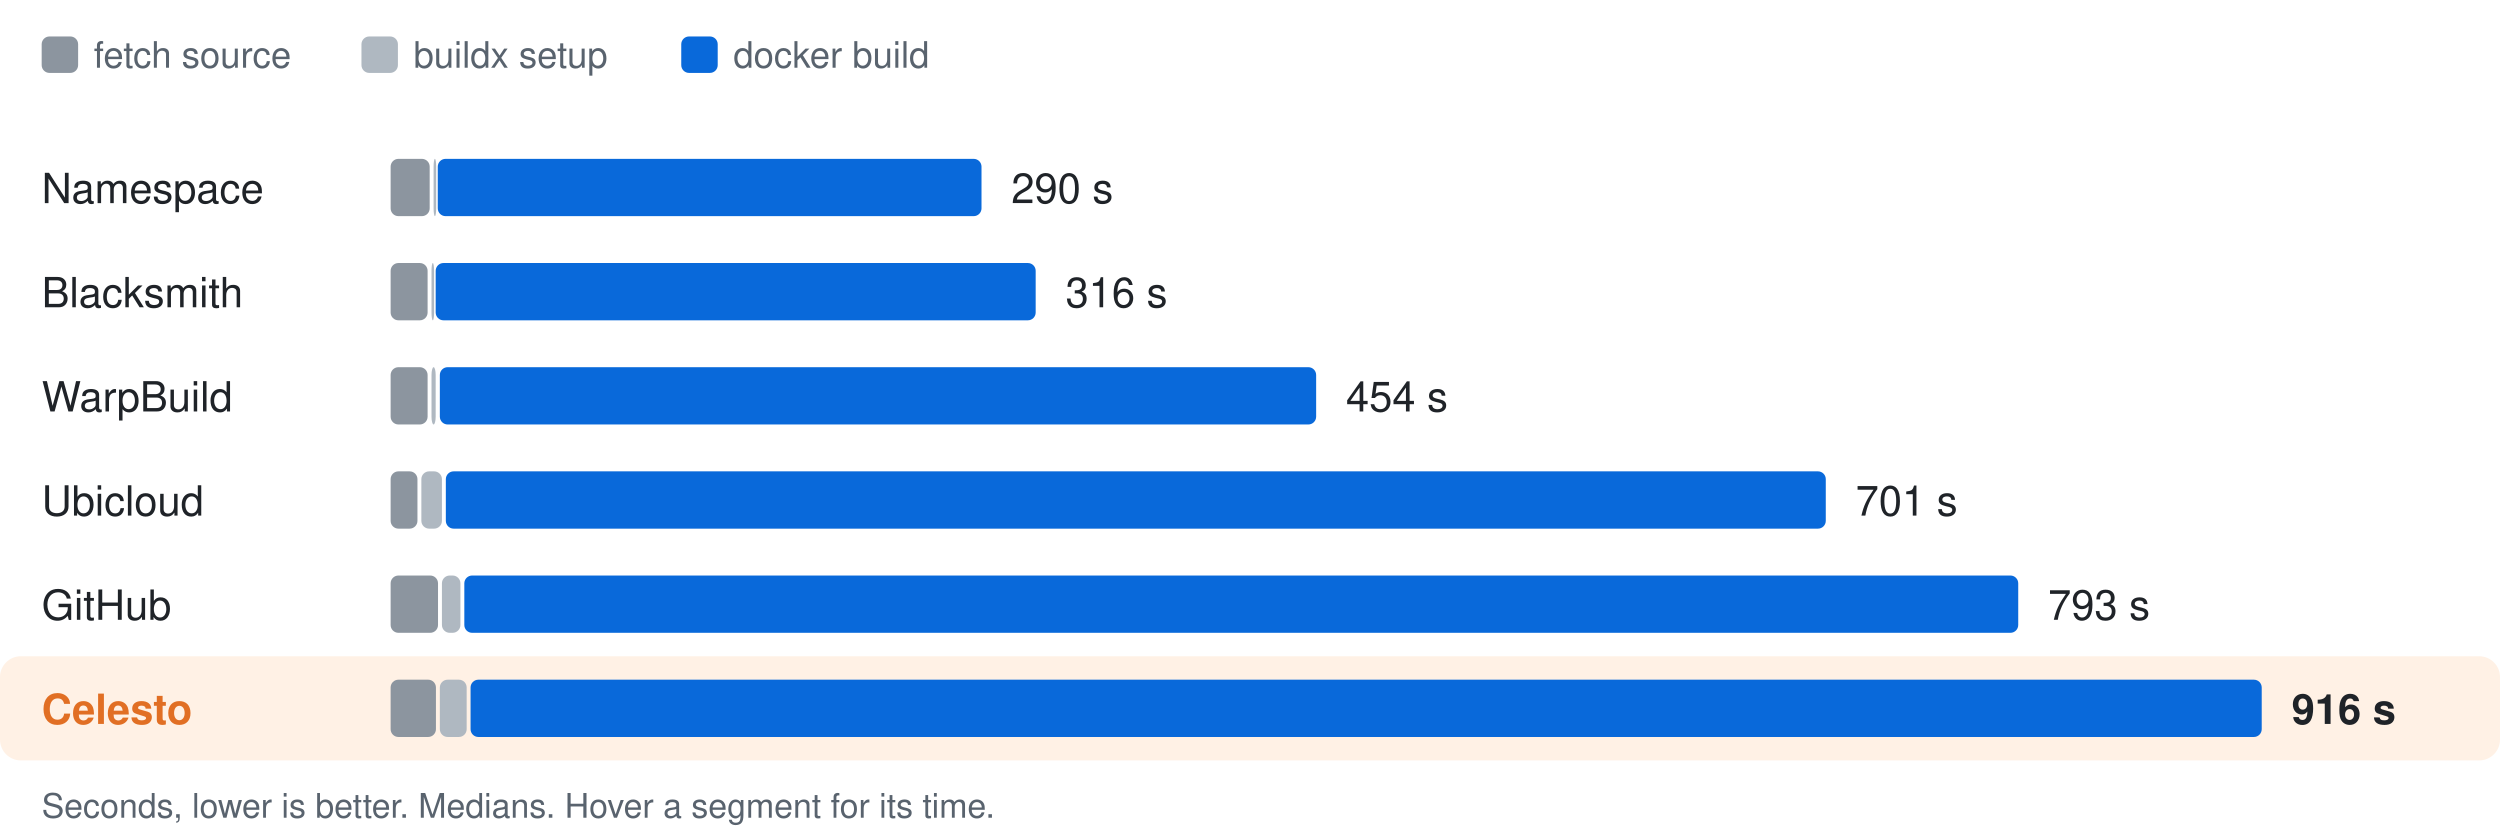
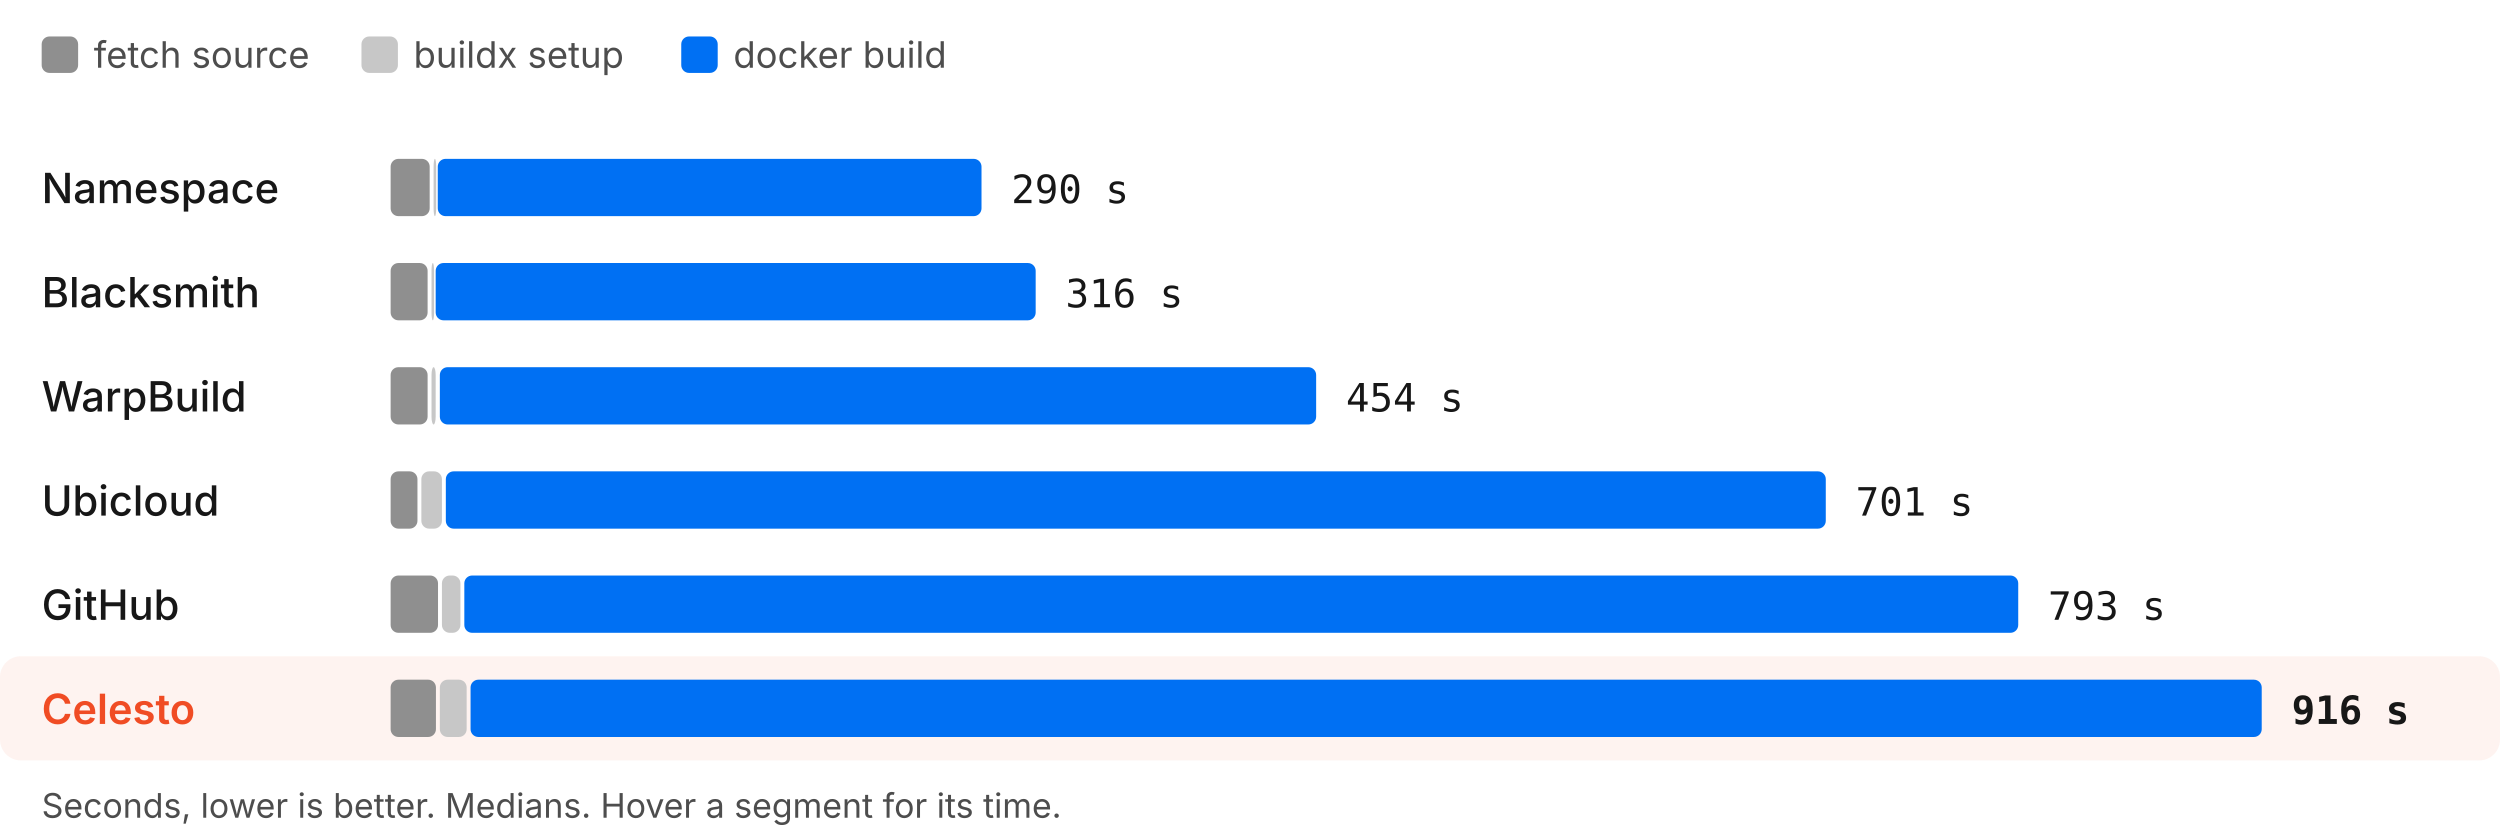
- <svg xmlns="http://www.w3.org/2000/svg" viewBox="0 0 960 322" font-family="-apple-system,BlinkMacSystemFont,Segoe UI,Helvetica,Arial,sans-serif">
-   <style>.t{fill:#1f2328}.m{fill:#59636e}.hl{fill:#fff1e5}</style>
-   <rect x="16" y="14" width="14" height="14" rx="3" fill="#8c959f" />
+ <svg xmlns="http://www.w3.org/2000/svg" viewBox="0 0 960 322" font-family="Geist,Inter,-apple-system,BlinkMacSystemFont,Segoe UI,sans-serif">
+   <style>.t{fill:#171717}.m{fill:#4d4d4d}.hl{fill:#F04C24;fill-opacity:.07}.n{fill:#8f8f8f;fill-opacity:.12}</style>
+   <rect x="16" y="14" width="14" height="14" rx="3" fill="#8f8f8f" />
  <text x="36" y="26" font-size="14" class="m">fetch source</text>
-   <rect x="138.8" y="14" width="14" height="14" rx="3" fill="#afb8c1" />
+   <rect x="138.8" y="14" width="14" height="14" rx="3" fill="#c7c7c7" />
  <text x="158.8" y="26" font-size="14" class="m">buildx setup</text>
-   <rect x="261.6" y="14" width="14" height="14" rx="3" fill="#0969da" />
+   <rect x="261.6" y="14" width="14" height="14" rx="3" fill="#0070f3" />
  <text x="281.6" y="26" font-size="14" class="m">docker build</text>
  <text x="16" y="78" font-size="16" font-weight="500" class="t">Namespace</text>
-   <rect x="150.0" y="61" width="15.0" height="22" rx="3" fill="#8c959f" />
-   <rect x="166.5" y="61" width="1.0" height="22" rx="3" fill="#afb8c1" />
-   <rect x="168.1" y="61" width="208.8" height="22" rx="3" fill="#0969da" />
-   <text x="388.341" y="78" font-size="16" font-weight="500" class="t">290 s</text>
+   <rect x="150.0" y="61" width="15.0" height="22" rx="3" fill="#8f8f8f" />
+   <rect x="166.5" y="61" width="1.0" height="22" rx="3" fill="#c7c7c7" />
+   <rect x="168.1" y="61" width="208.8" height="22" rx="3" fill="#0070f3" />
+   <text x="388.341" y="78" font-size="15" font-weight="400" font-family="Geist Mono,SFMono-Regular,Menlo,Consolas,monospace" class="t">290 s</text>
  <text x="16" y="118" font-size="16" font-weight="500" class="t">Blacksmith</text>
-   <rect x="150.0" y="101" width="14.2" height="22" rx="3" fill="#8c959f" />
-   <rect x="165.7" y="101" width="1.0" height="22" rx="3" fill="#afb8c1" />
-   <rect x="167.3" y="101" width="230.4" height="22" rx="3" fill="#0969da" />
-   <text x="409.17" y="118" font-size="16" font-weight="500" class="t">316 s</text>
+   <rect x="150.0" y="101" width="14.2" height="22" rx="3" fill="#8f8f8f" />
+   <rect x="165.7" y="101" width="1.0" height="22" rx="3" fill="#c7c7c7" />
+   <rect x="167.3" y="101" width="230.4" height="22" rx="3" fill="#0070f3" />
+   <text x="409.17" y="118" font-size="15" font-weight="400" font-family="Geist Mono,SFMono-Regular,Menlo,Consolas,monospace" class="t">316 s</text>
  <text x="16" y="158" font-size="16" font-weight="500" class="t">WarpBuild</text>
-   <rect x="150.0" y="141" width="14.2" height="22" rx="3" fill="#8c959f" />
-   <rect x="165.7" y="141" width="1.6" height="22" rx="3" fill="#afb8c1" />
-   <rect x="168.9" y="141" width="336.5" height="22" rx="3" fill="#0969da" />
-   <text x="516.856" y="158" font-size="16" font-weight="500" class="t">454 s</text>
+   <rect x="150.0" y="141" width="14.2" height="22" rx="3" fill="#8f8f8f" />
+   <rect x="165.7" y="141" width="1.6" height="22" rx="3" fill="#c7c7c7" />
+   <rect x="168.9" y="141" width="336.5" height="22" rx="3" fill="#0070f3" />
+   <text x="516.856" y="158" font-size="15" font-weight="400" font-family="Geist Mono,SFMono-Regular,Menlo,Consolas,monospace" class="t">454 s</text>
  <text x="16" y="198" font-size="16" font-weight="500" class="t">Ubicloud</text>
-   <rect x="150.0" y="181" width="10.3" height="22" rx="3" fill="#8c959f" />
-   <rect x="161.8" y="181" width="7.9" height="22" rx="3" fill="#afb8c1" />
-   <rect x="171.2" y="181" width="529.9" height="22" rx="3" fill="#0969da" />
-   <text x="712.576" y="198" font-size="16" font-weight="500" class="t">701 s</text>
+   <rect x="150.0" y="181" width="10.3" height="22" rx="3" fill="#8f8f8f" />
+   <rect x="161.8" y="181" width="7.9" height="22" rx="3" fill="#c7c7c7" />
+   <rect x="171.2" y="181" width="529.9" height="22" rx="3" fill="#0070f3" />
+   <text x="712.576" y="198" font-size="15" font-weight="400" font-family="Geist Mono,SFMono-Regular,Menlo,Consolas,monospace" class="t">701 s</text>
  <text x="16" y="238" font-size="16" font-weight="500" class="t">GitHub</text>
-   <rect x="150.0" y="221" width="18.2" height="22" rx="3" fill="#8c959f" />
-   <rect x="169.7" y="221" width="7.1" height="22" rx="3" fill="#afb8c1" />
-   <rect x="178.3" y="221" width="596.7" height="22" rx="3" fill="#0969da" />
-   <text x="786.463" y="238" font-size="16" font-weight="500" class="t">793 s</text>
+   <rect x="150.0" y="221" width="18.2" height="22" rx="3" fill="#8f8f8f" />
+   <rect x="169.7" y="221" width="7.1" height="22" rx="3" fill="#c7c7c7" />
+   <rect x="178.3" y="221" width="596.7" height="22" rx="3" fill="#0070f3" />
+   <text x="786.463" y="238" font-size="15" font-weight="400" font-family="Geist Mono,SFMono-Regular,Menlo,Consolas,monospace" class="t">793 s</text>
  <rect x="0" y="252" width="960" height="40" rx="8" class="hl" />
-   <text x="16" y="278" font-size="16" font-weight="700" fill="#e16f24">Celesto</text>
-   <rect x="150.0" y="261" width="17.4" height="22" rx="3" fill="#8c959f" />
-   <rect x="168.9" y="261" width="10.3" height="22" rx="3" fill="#afb8c1" />
-   <rect x="180.7" y="261" width="687.8" height="22" rx="3" fill="#0969da" />
-   <text x="880" y="278" font-size="16" font-weight="700" class="t">916 s</text>
+   <text x="16" y="278" font-size="16" font-weight="600" fill="#F04C24">Celesto</text>
+   <rect x="150.0" y="261" width="17.4" height="22" rx="3" fill="#8f8f8f" />
+   <rect x="168.9" y="261" width="10.3" height="22" rx="3" fill="#c7c7c7" />
+   <rect x="180.7" y="261" width="687.8" height="22" rx="3" fill="#0070f3" />
+   <text x="880" y="278" font-size="15" font-weight="600" font-family="Geist Mono,SFMono-Regular,Menlo,Consolas,monospace" class="t">916 s</text>
  <text x="16" y="314" font-size="13" class="m">Seconds, lower is better. Medians. Hover a segment for its time.</text>
</svg>
